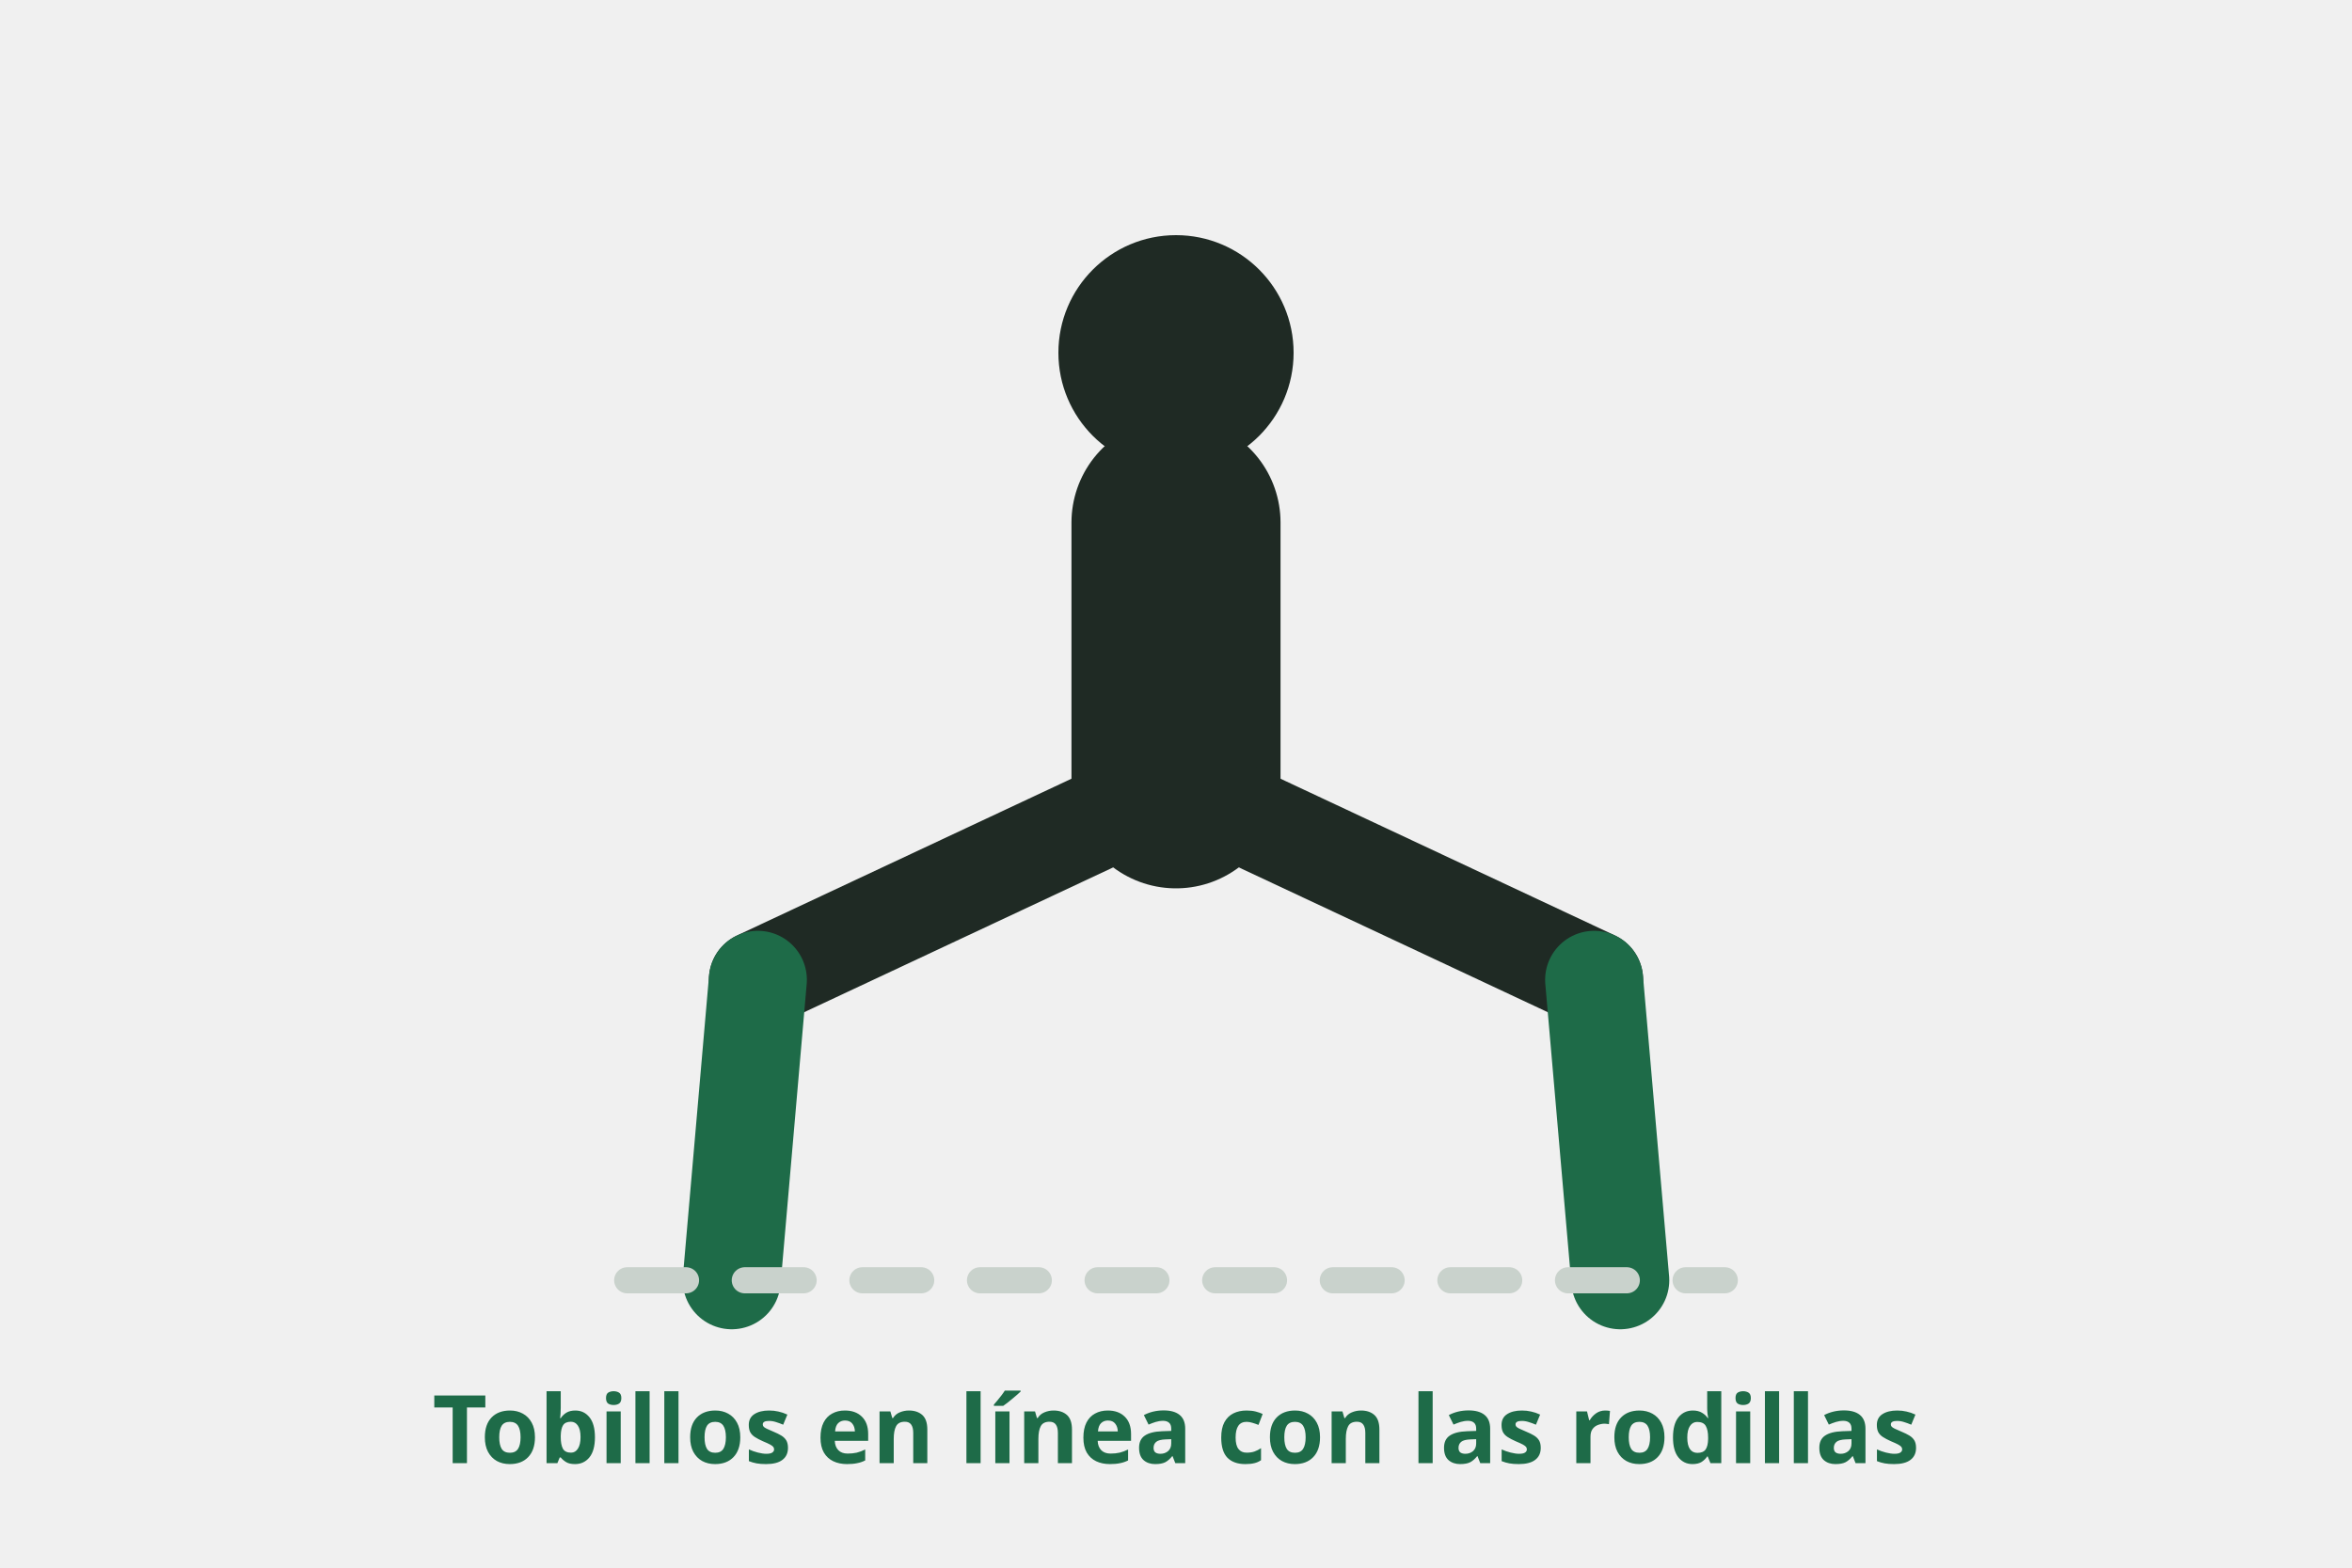
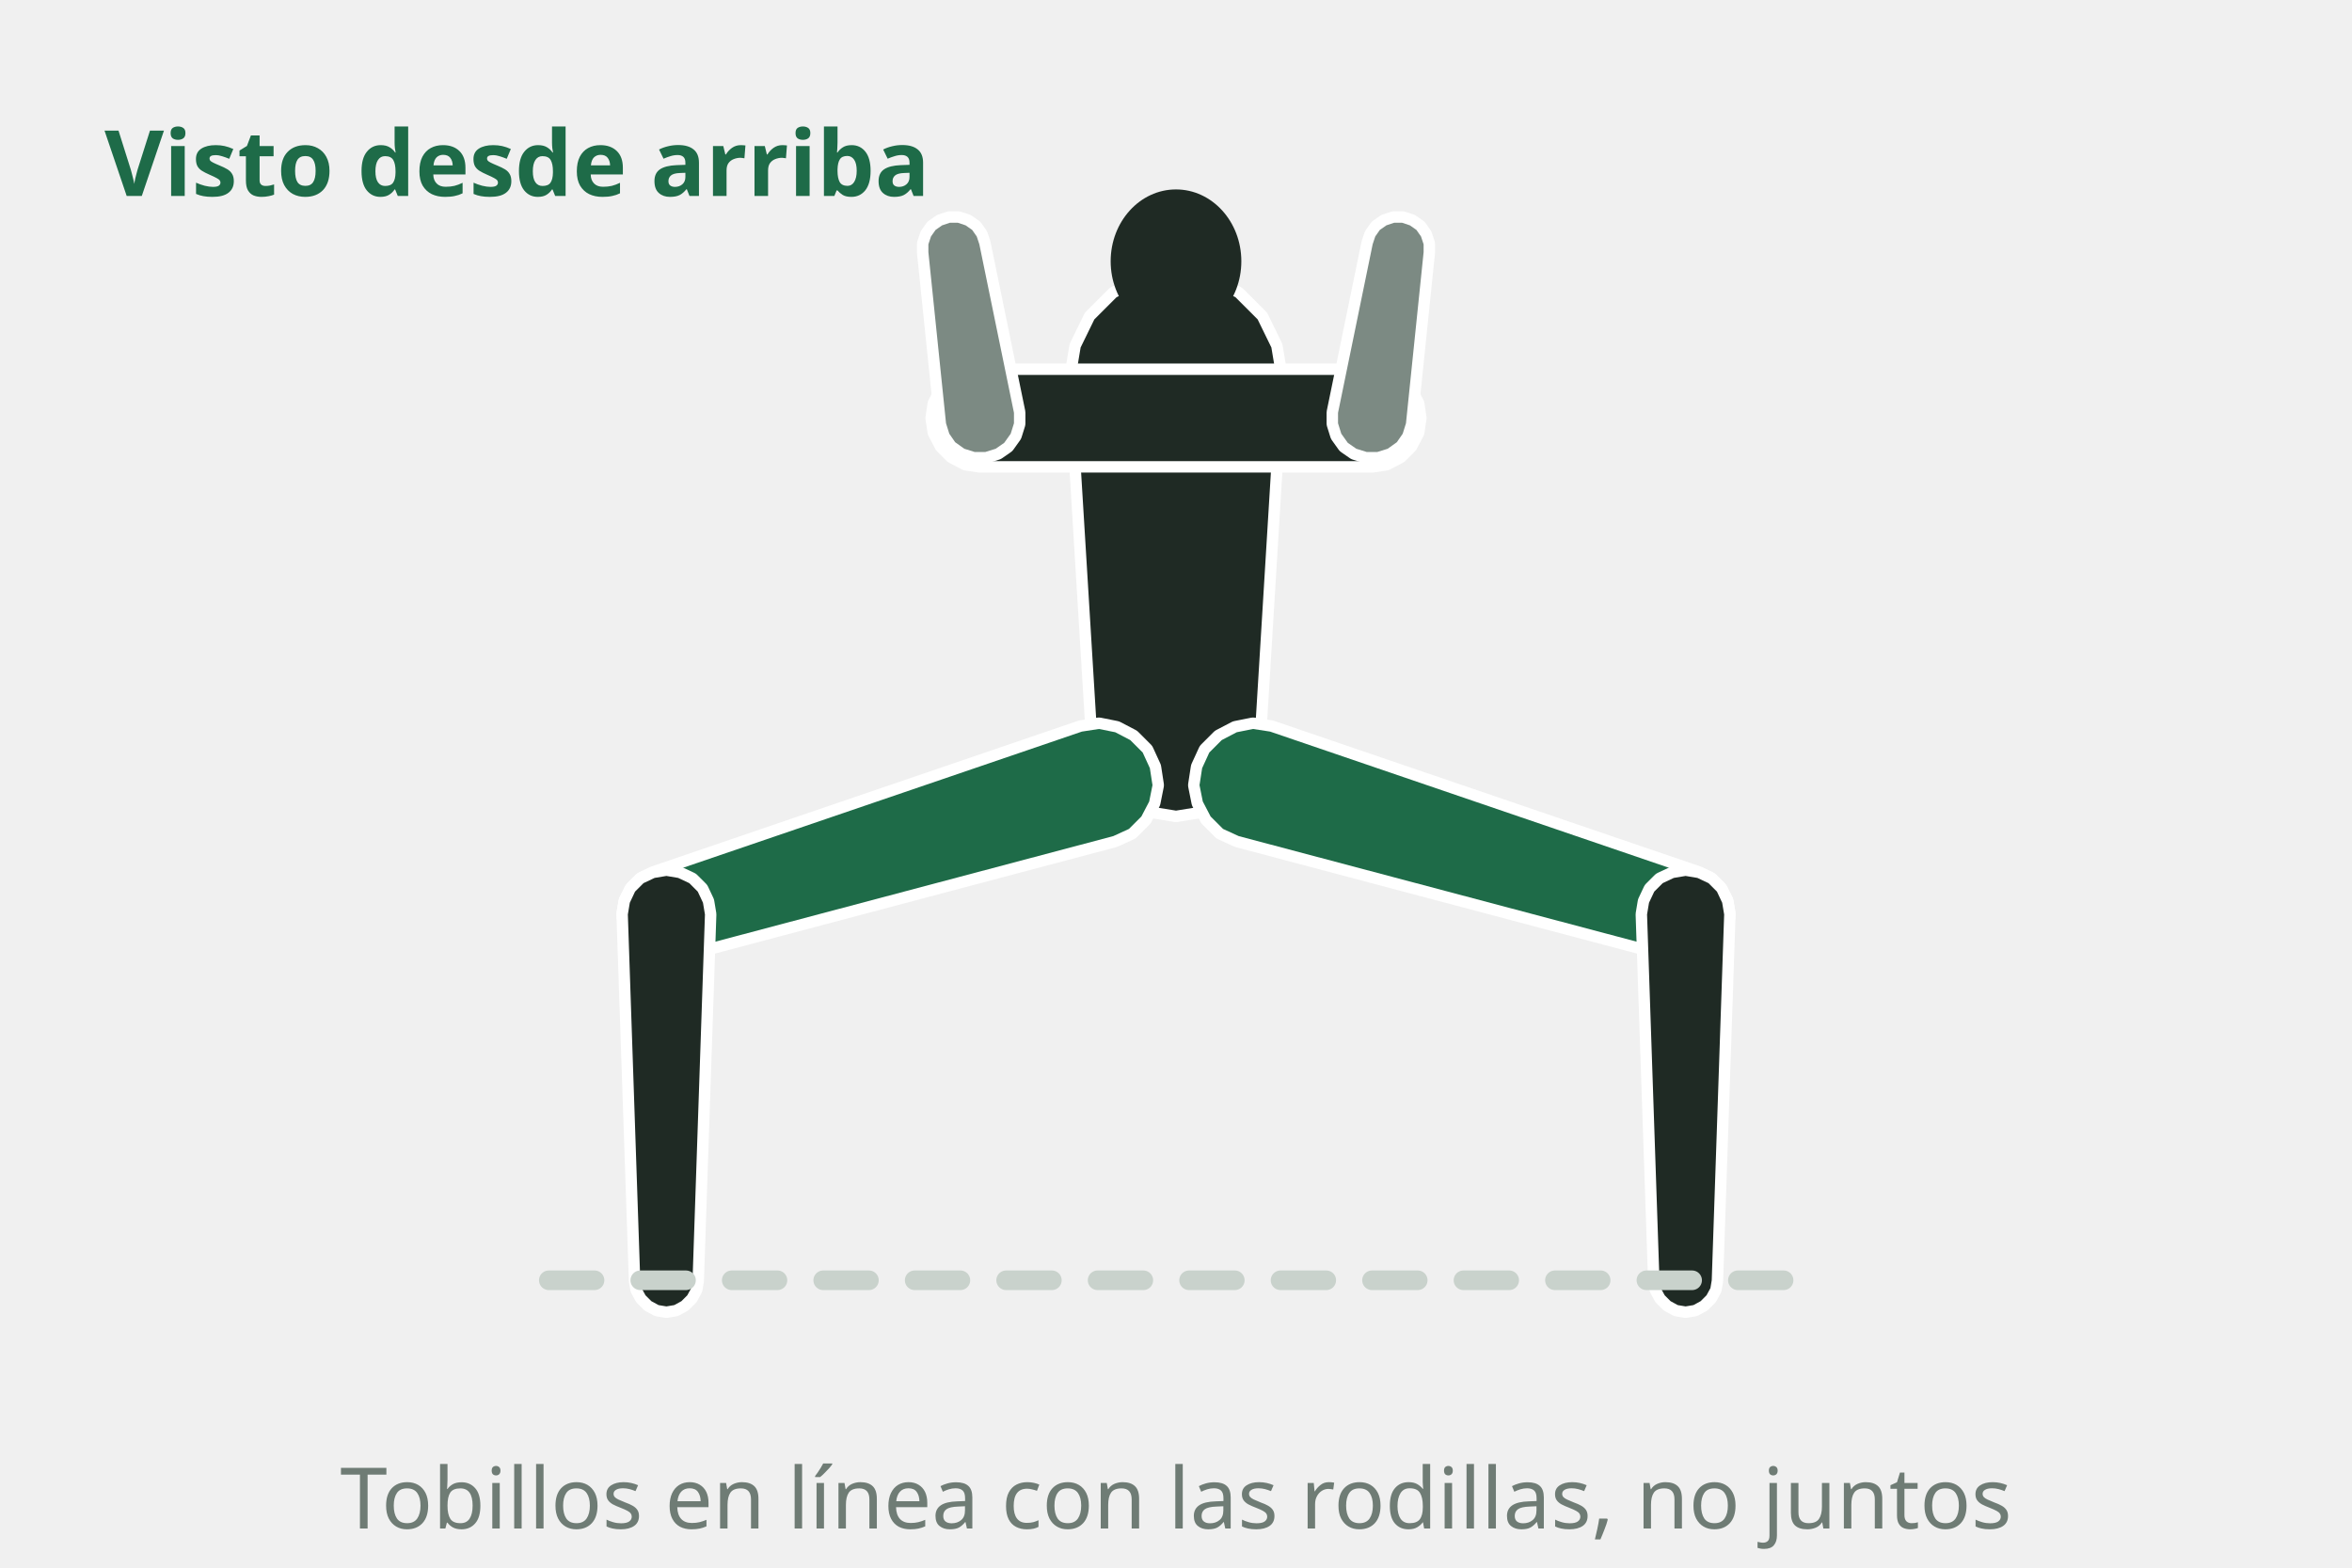
- <svg xmlns="http://www.w3.org/2000/svg" viewBox="0 0 360 240" width="360" height="240" role="img" aria-label="Visto desde arriba: tobillos en linea con las rodillas">
+ <svg xmlns="http://www.w3.org/2000/svg" viewBox="0 0 360 240" width="360" height="240" role="img" aria-label="Visto desde arriba: rodillas abiertas y tobillos en linea con las rodillas">
  <style>
-     .izq { font: 700 14.5px system-ui, sans-serif; fill: #1E6B48; text-anchor: start }
-     .der { font: 700 14.5px system-ui, sans-serif; fill: #1E6B48; text-anchor: end }
-     .cen { font: 700 14.5px system-ui, sans-serif; fill: #1E6B48; text-anchor: middle }
-     .mal { font: 700 14.5px system-ui, sans-serif; fill: #c4634f; text-anchor: middle }
-     .pie { font: 400 13px system-ui, sans-serif; fill: #7d8a83; text-anchor: middle }
+     .izq { font: 700 14px system-ui, sans-serif; fill: #1E6B48; text-anchor: start }
+     .der { font: 700 14px system-ui, sans-serif; fill: #1E6B48; text-anchor: end }
+     .cen { font: 700 14px system-ui, sans-serif; fill: #1E6B48; text-anchor: middle }
+     .mal { font: 700 14px system-ui, sans-serif; fill: #c4634f; text-anchor: middle }
+     .pie { font: 400 13px system-ui, sans-serif; fill: #6f7c75; text-anchor: middle }
  </style>
-   <circle cx="180" cy="54" r="18" fill="#1f2a24" />
-   <path d="M180 80 L180 120" stroke="#1f2a24" stroke-width="32" stroke-linecap="round" stroke-linejoin="round" fill="none" />
-   <path d="M180 120 L116 150" stroke="#1f2a24" stroke-width="15" stroke-linecap="round" stroke-linejoin="round" fill="none" />
-   <path d="M180 120 L244 150" stroke="#1f2a24" stroke-width="15" stroke-linecap="round" stroke-linejoin="round" fill="none" />
-   <path d="M116 150 L112 196" stroke="#1E6B48" stroke-width="15" stroke-linecap="round" stroke-linejoin="round" fill="none" />
-   <path d="M244 150 L248 196" stroke="#1E6B48" stroke-width="15" stroke-linecap="round" stroke-linejoin="round" fill="none" />
-   <path d="M96 196 L264 196" stroke="#c9d2cc" stroke-width="4" stroke-dasharray="9 9" stroke-linecap="round" fill="none" />
-   <text class="cen" x="180" y="224">Tobillos en línea con las rodillas</text>
+   <path d="M167.9 112.0 L168.5 115.7 L170.2 119.1 L172.9 121.8 L176.3 123.5 L180.0 124.1 L183.7 123.5 L187.1 121.8 L189.8 119.1 L191.5 115.7 L192.1 112.0 L195.4 58.0 L194.6 53.2 L192.5 48.9 L189.1 45.5 L184.8 43.4 L180.0 42.6 L175.2 43.4 L170.9 45.5 L167.5 48.9 L165.4 53.2 L164.6 58.0 Z" fill="#fff" stroke="#fff" stroke-width="3.5" stroke-linejoin="round" />
+   <path d="M167.9 112.0 L168.5 115.7 L170.2 119.1 L172.9 121.8 L176.3 123.5 L180.0 124.1 L183.7 123.5 L187.1 121.8 L189.8 119.1 L191.5 115.7 L192.1 112.0 L195.4 58.0 L194.6 53.2 L192.5 48.9 L189.1 45.5 L184.8 43.4 L180.0 42.6 L175.2 43.4 L170.9 45.5 L167.5 48.9 L165.4 53.2 L164.6 58.0 Z" fill="#1f2a24" />
+   <path d="M210.0 70.6 L212.0 70.3 L213.9 69.3 L215.3 67.9 L216.3 66.0 L216.6 64.0 L216.3 62.0 L215.3 60.1 L213.9 58.7 L212.0 57.7 L210.0 57.4 L150.0 57.4 L148.0 57.7 L146.1 58.7 L144.7 60.1 L143.7 62.0 L143.4 64.0 L143.7 66.0 L144.7 67.9 L146.1 69.3 L148.0 70.3 L150.0 70.6 Z" fill="#fff" stroke="#fff" stroke-width="3.5" stroke-linejoin="round" />
+   <path d="M210.0 70.6 L212.0 70.3 L213.9 69.3 L215.3 67.9 L216.3 66.0 L216.6 64.0 L216.3 62.0 L215.3 60.1 L213.9 58.7 L212.0 57.7 L210.0 57.4 L150.0 57.4 L148.0 57.7 L146.1 58.7 L144.7 60.1 L143.7 62.0 L143.4 64.0 L143.7 66.0 L144.7 67.9 L146.1 69.3 L148.0 70.3 L150.0 70.6 Z" fill="#1f2a24" />
+   <path d="M149.9 37.4 L149.5 36.2 L148.8 35.2 L147.8 34.5 L146.6 34.1 L145.4 34.1 L144.2 34.5 L143.2 35.2 L142.5 36.2 L142.1 37.4 L142.1 38.6 L144.8 64.8 L145.3 66.4 L146.2 67.7 L147.6 68.7 L149.2 69.2 L150.8 69.2 L152.4 68.7 L153.7 67.8 L154.7 66.4 L155.2 64.8 L155.2 63.2 Z" fill="#fff" stroke="#fff" stroke-width="3.5" stroke-linejoin="round" />
+   <path d="M149.9 37.4 L149.5 36.2 L148.8 35.2 L147.8 34.5 L146.6 34.1 L145.4 34.1 L144.2 34.5 L143.2 35.2 L142.5 36.2 L142.1 37.4 L142.1 38.6 L144.8 64.8 L145.3 66.4 L146.2 67.7 L147.6 68.7 L149.2 69.2 L150.8 69.2 L152.4 68.7 L153.7 67.8 L154.7 66.4 L155.2 64.8 L155.2 63.2 Z" fill="#7c8a83" />
+   <path d="M217.9 38.6 L217.9 37.4 L217.5 36.2 L216.8 35.2 L215.8 34.5 L214.6 34.1 L213.4 34.1 L212.2 34.5 L211.2 35.2 L210.5 36.2 L210.1 37.4 L204.8 63.2 L204.8 64.8 L205.3 66.4 L206.3 67.8 L207.6 68.7 L209.2 69.2 L210.8 69.2 L212.4 68.7 L213.8 67.7 L214.7 66.4 L215.2 64.8 Z" fill="#fff" stroke="#fff" stroke-width="3.5" stroke-linejoin="round" />
+   <path d="M217.9 38.6 L217.9 37.4 L217.5 36.2 L216.8 35.2 L215.8 34.5 L214.6 34.1 L213.4 34.1 L212.2 34.5 L211.2 35.2 L210.5 36.2 L210.1 37.4 L204.8 63.2 L204.8 64.8 L205.3 66.4 L206.3 67.8 L207.6 68.7 L209.2 69.2 L210.8 69.2 L212.4 68.7 L213.8 67.7 L214.7 66.4 L215.2 64.8 Z" fill="#7c8a83" />
+   <path d="M100.3 134.3 L98.6 135.1 L97.3 136.4 L96.4 138.1 L96.1 139.9 L96.3 141.7 L97.1 143.4 L98.4 144.7 L100.1 145.6 L101.9 145.9 L103.7 145.7 L170.4 128.0 L172.8 126.9 L174.7 125.0 L175.9 122.7 L176.4 120.2 L176.0 117.6 L174.9 115.2 L173.0 113.3 L170.7 112.1 L168.2 111.6 L165.6 112.0 Z" fill="#fff" stroke="#fff" stroke-width="3.5" stroke-linejoin="round" />
+   <path d="M100.3 134.3 L98.6 135.1 L97.3 136.4 L96.4 138.1 L96.1 139.9 L96.3 141.7 L97.1 143.4 L98.4 144.7 L100.1 145.6 L101.9 145.9 L103.7 145.7 L170.4 128.0 L172.8 126.9 L174.7 125.0 L175.9 122.7 L176.4 120.2 L176.0 117.6 L174.9 115.2 L173.0 113.3 L170.7 112.1 L168.2 111.6 L165.6 112.0 Z" fill="#1E6B48" />
+   <path d="M98.0 196.0 L98.2 197.2 L98.8 198.3 L99.7 199.2 L100.8 199.8 L102.0 200.0 L103.2 199.8 L104.3 199.2 L105.2 198.3 L105.8 197.2 L106.0 196.0 L107.9 140.0 L107.6 138.2 L106.8 136.5 L105.5 135.2 L103.8 134.4 L102.0 134.1 L100.2 134.4 L98.5 135.2 L97.2 136.5 L96.4 138.2 L96.1 140.0 Z" fill="#fff" stroke="#fff" stroke-width="3.5" stroke-linejoin="round" />
+   <path d="M98.0 196.0 L98.2 197.2 L98.8 198.3 L99.7 199.2 L100.8 199.8 L102.0 200.0 L103.2 199.8 L104.3 199.2 L105.2 198.3 L105.8 197.2 L106.0 196.0 L107.9 140.0 L107.6 138.2 L106.8 136.5 L105.5 135.2 L103.8 134.4 L102.0 134.1 L100.2 134.4 L98.5 135.2 L97.2 136.5 L96.4 138.2 L96.1 140.0 Z" fill="#1f2a24" />
+   <path d="M256.3 145.7 L258.1 145.9 L259.9 145.6 L261.6 144.7 L262.9 143.4 L263.7 141.7 L263.9 139.9 L263.6 138.1 L262.7 136.4 L261.4 135.1 L259.7 134.3 L194.4 112.0 L191.8 111.6 L189.3 112.1 L187.0 113.3 L185.1 115.2 L184.0 117.6 L183.6 120.2 L184.1 122.7 L185.3 125.0 L187.2 126.9 L189.6 128.0 Z" fill="#fff" stroke="#fff" stroke-width="3.5" stroke-linejoin="round" />
+   <path d="M256.3 145.7 L258.1 145.9 L259.9 145.6 L261.6 144.7 L262.9 143.4 L263.7 141.7 L263.9 139.9 L263.6 138.1 L262.7 136.4 L261.4 135.1 L259.7 134.3 L194.4 112.0 L191.8 111.6 L189.3 112.1 L187.0 113.3 L185.1 115.2 L184.0 117.6 L183.6 120.2 L184.1 122.7 L185.3 125.0 L187.2 126.9 L189.6 128.0 Z" fill="#1E6B48" />
+   <path d="M254.0 196.0 L254.2 197.2 L254.8 198.3 L255.7 199.2 L256.8 199.8 L258.0 200.0 L259.2 199.8 L260.3 199.2 L261.2 198.3 L261.8 197.2 L262.0 196.0 L263.9 140.0 L263.6 138.2 L262.8 136.5 L261.5 135.2 L259.8 134.4 L258.0 134.1 L256.2 134.4 L254.5 135.2 L253.2 136.5 L252.4 138.2 L252.1 140.0 Z" fill="#fff" stroke="#fff" stroke-width="3.5" stroke-linejoin="round" />
+   <path d="M254.0 196.0 L254.2 197.2 L254.8 198.3 L255.7 199.2 L256.8 199.8 L258.0 200.0 L259.2 199.8 L260.3 199.2 L261.2 198.3 L261.8 197.2 L262.0 196.0 L263.9 140.0 L263.6 138.2 L262.8 136.5 L261.5 135.2 L259.8 134.4 L258.0 134.1 L256.2 134.4 L254.5 135.2 L253.2 136.5 L252.4 138.2 L252.1 140.0 Z" fill="#1f2a24" />
+   <ellipse cx="180" cy="40" rx="10" ry="11" fill="#1f2a24" />
+   <path d="M84.0 196.0 L276.0 196.0" stroke="#c9d2cc" stroke-width="3" stroke-dasharray="7 7" stroke-linecap="round" fill="none" />
+   <text class="izq" x="16" y="30">Visto desde arriba</text>
+   <text class="pie" x="180" y="234">Tobillos en línea con las rodillas, no juntos</text>
</svg>
